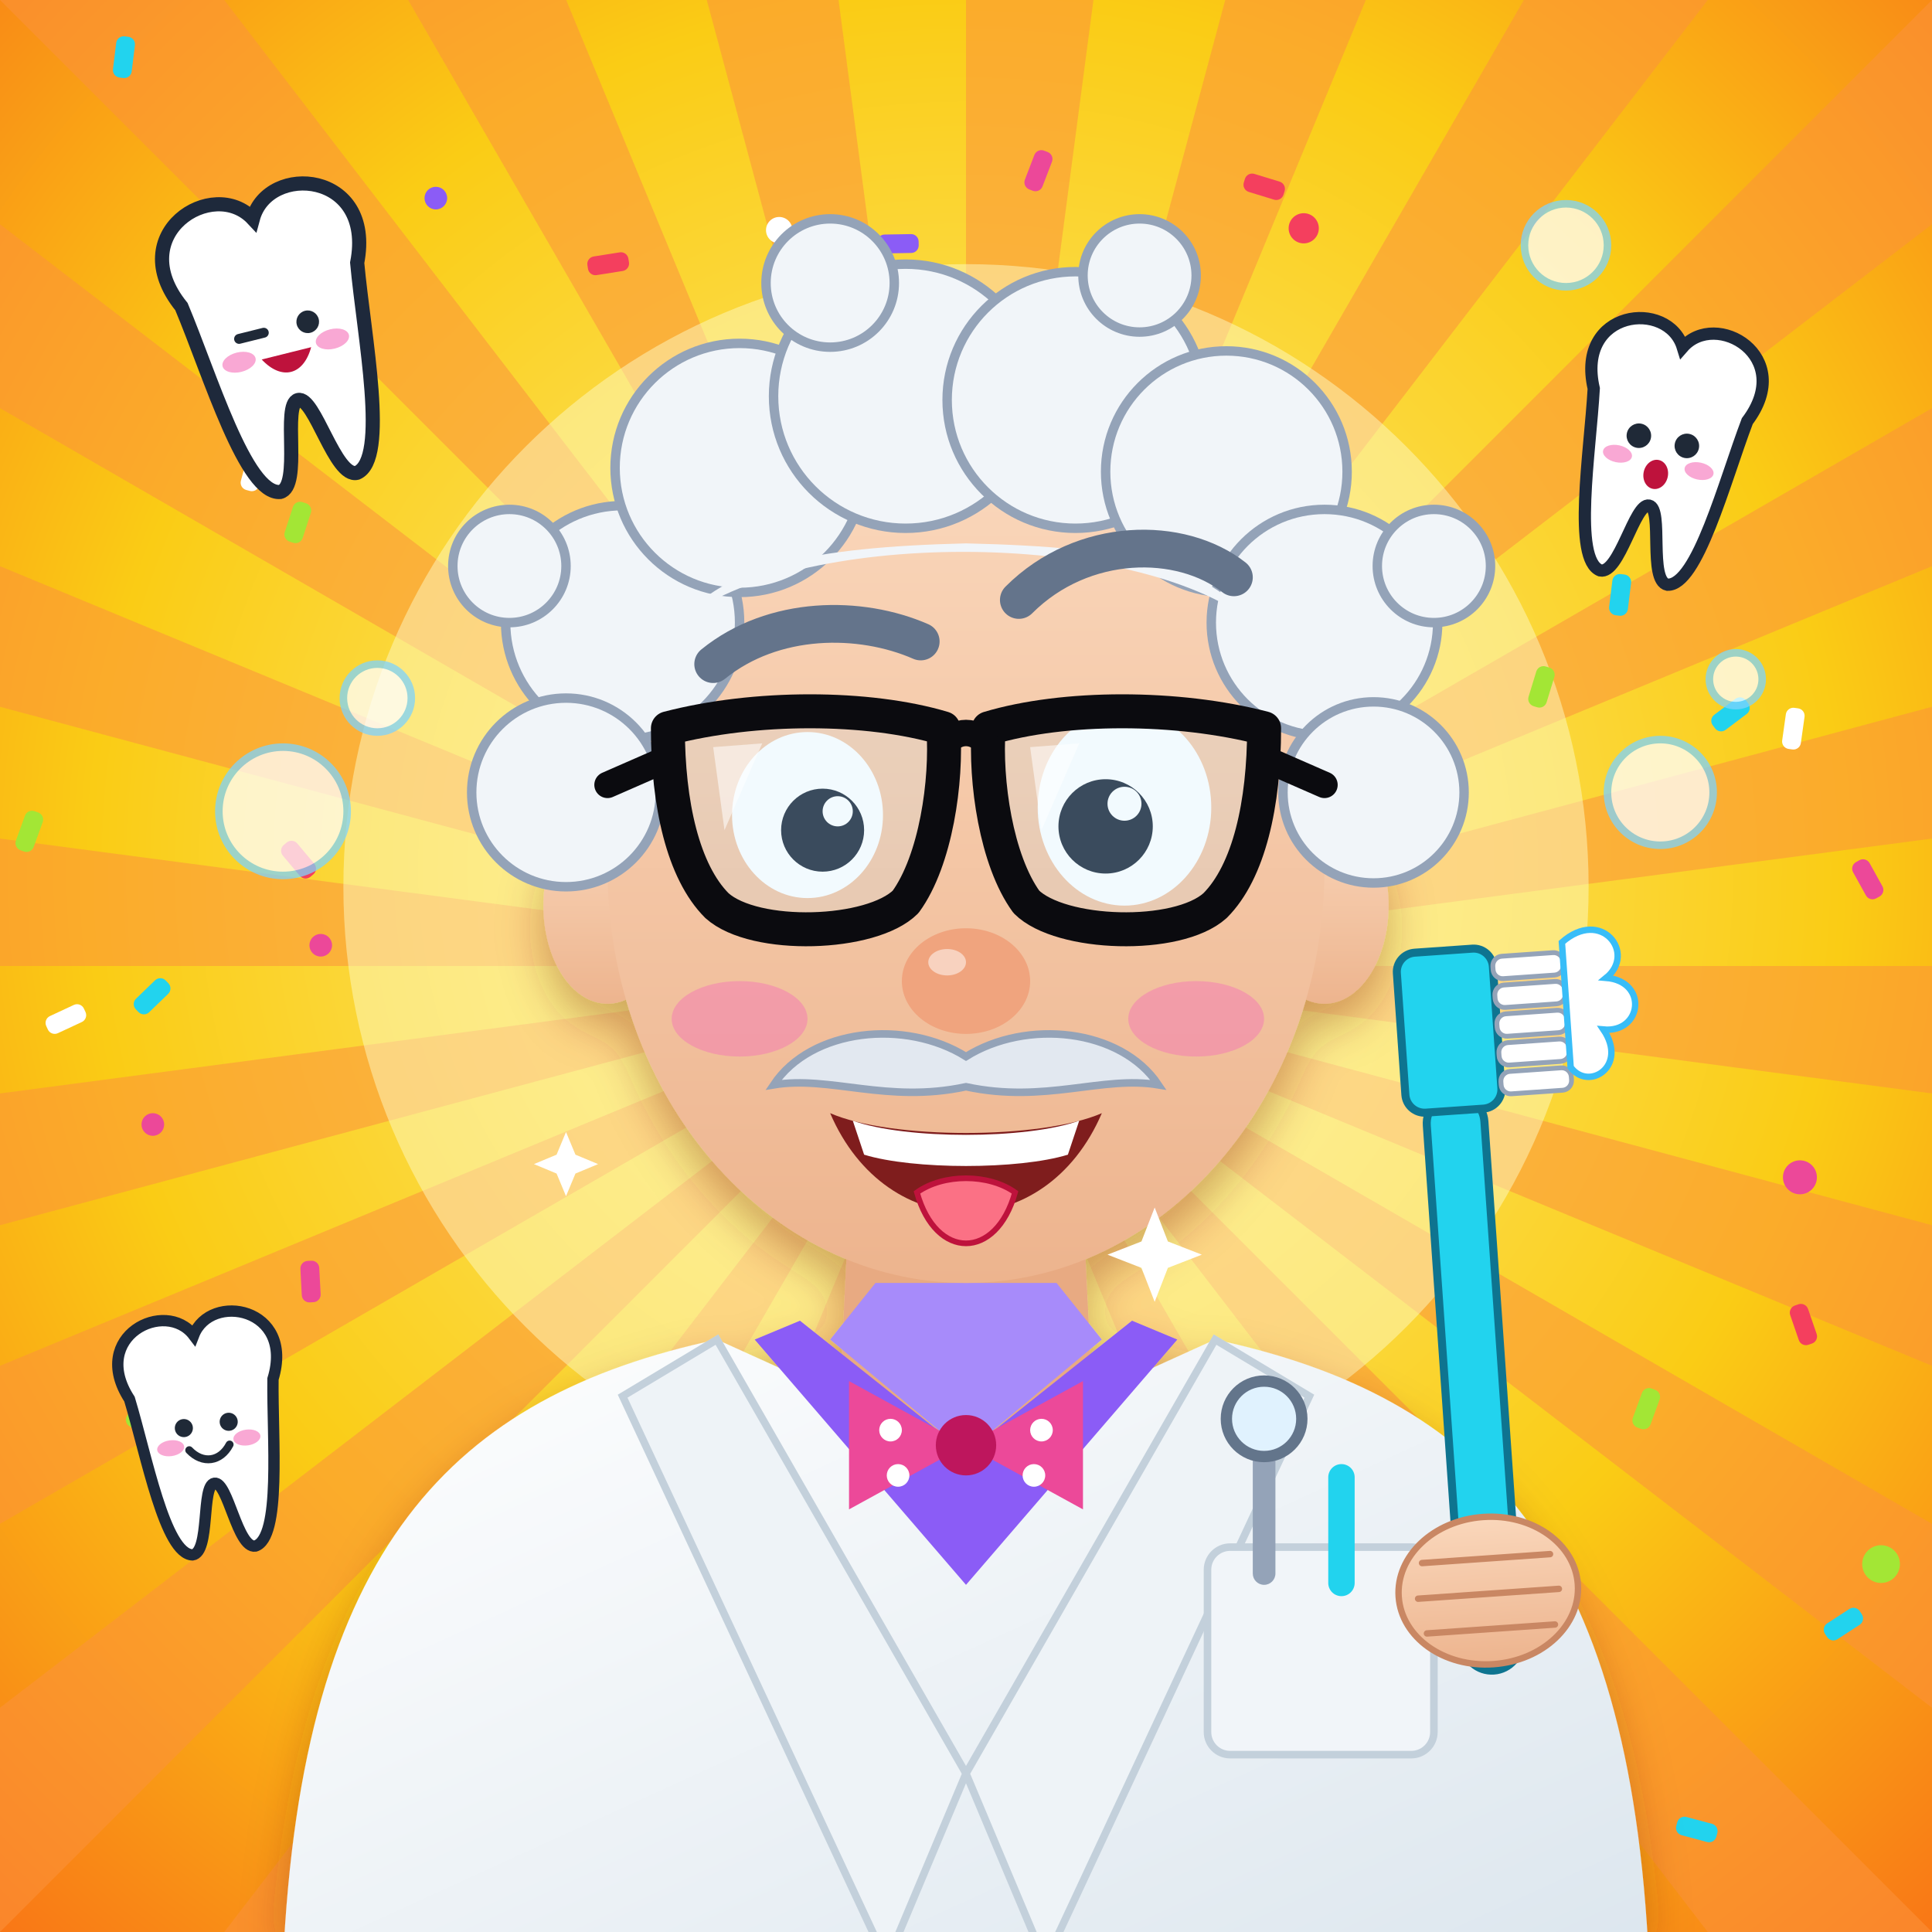
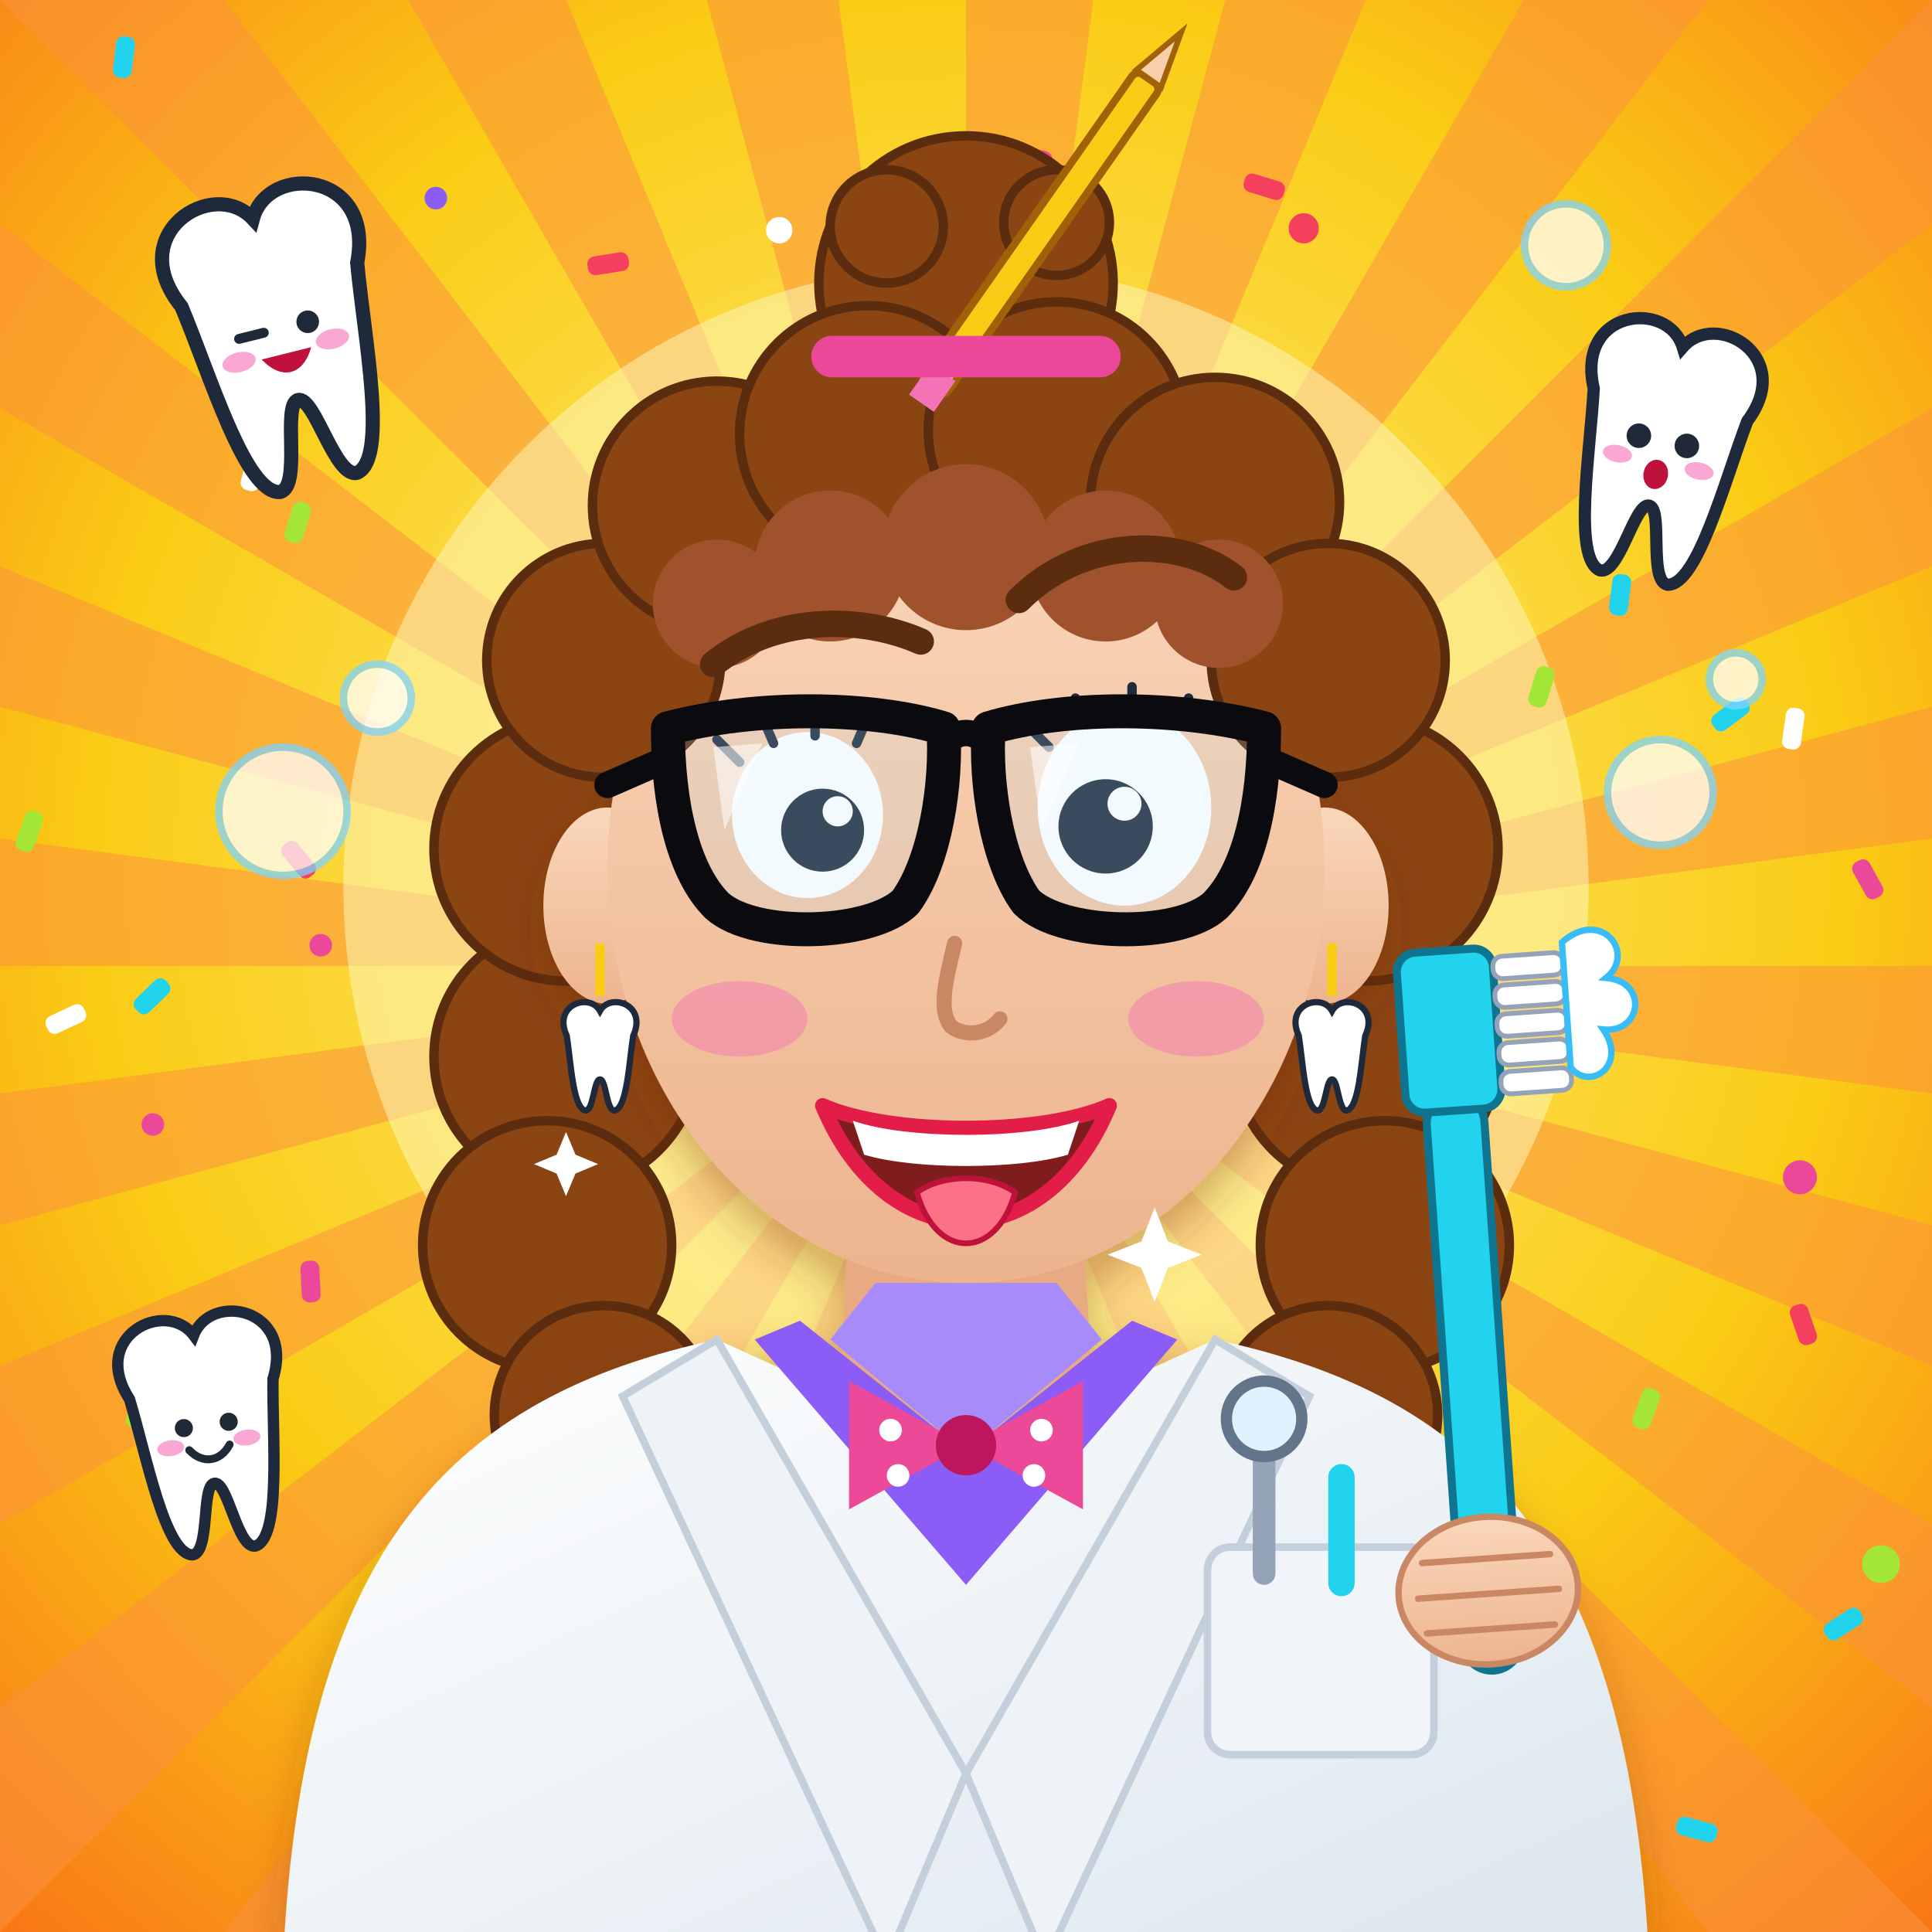
<svg xmlns="http://www.w3.org/2000/svg" width="1024" height="1024" viewBox="0 0 1024 1024">
  <defs>
    <radialGradient id="bg" cx=".5" cy=".45" r=".75">
      <stop offset="0" stop-color="#FEF08A" />
      <stop offset=".6" stop-color="#FACC15" />
      <stop offset="1" stop-color="#F97316" />
    </radialGradient>
    <linearGradient id="skin" x1="0" y1="0" x2="0" y2="1">
      <stop offset="0" stop-color="#FAD7BB" />
      <stop offset="1" stop-color="#EDB48E" />
    </linearGradient>
    <linearGradient id="coat" x1="0" y1="0" x2="1" y2="1">
      <stop offset="0" stop-color="#FFFFFF" />
      <stop offset="1" stop-color="#DCE6EE" />
    </linearGradient>
    <filter id="sh" x="-20%" y="-20%" width="140%" height="140%">
      <feDropShadow dx="0" dy="12" stdDeviation="12" flood-color="#7C2D12" flood-opacity=".35" />
    </filter>
  </defs>
  <rect width="1024" height="1024" fill="url(#bg)" />
  <path d="M512 512 L1712 512 L1702 669 Z" fill="#FB923C" opacity=".55" />
  <path d="M512 512 L1671 823 L1621 971 Z" fill="#FB923C" opacity=".55" />
  <path d="M512 512 L1551 1112 L1464 1243 Z" fill="#FB923C" opacity=".55" />
  <path d="M512 512 L1361 1361 L1243 1464 Z" fill="#FB923C" opacity=".55" />
  <path d="M512 512 L1112 1551 L971 1621 Z" fill="#FB923C" opacity=".55" />
  <path d="M512 512 L823 1671 L669 1702 Z" fill="#FB923C" opacity=".55" />
  <path d="M512 512 L512 1712 L355 1702 Z" fill="#FB923C" opacity=".55" />
  <path d="M512 512 L201 1671 L53 1621 Z" fill="#FB923C" opacity=".55" />
  <path d="M512 512 L-88 1551 L-219 1464 Z" fill="#FB923C" opacity=".55" />
  <path d="M512 512 L-337 1361 L-440 1243 Z" fill="#FB923C" opacity=".55" />
  <path d="M512 512 L-527 1112 L-597 971 Z" fill="#FB923C" opacity=".55" />
  <path d="M512 512 L-647 823 L-678 669 Z" fill="#FB923C" opacity=".55" />
  <path d="M512 512 L-688 512 L-678 355 Z" fill="#FB923C" opacity=".55" />
  <path d="M512 512 L-647 201 L-597 53 Z" fill="#FB923C" opacity=".55" />
  <path d="M512 512 L-527 -88 L-440 -219 Z" fill="#FB923C" opacity=".55" />
  <path d="M512 512 L-337 -337 L-219 -440 Z" fill="#FB923C" opacity=".55" />
  <path d="M512 512 L-88 -527 L53 -597 Z" fill="#FB923C" opacity=".55" />
  <path d="M512 512 L201 -647 L355 -678 Z" fill="#FB923C" opacity=".55" />
  <path d="M512 512 L512 -688 L669 -678 Z" fill="#FB923C" opacity=".55" />
  <path d="M512 512 L823 -647 L971 -597 Z" fill="#FB923C" opacity=".55" />
  <path d="M512 512 L1112 -527 L1243 -440 Z" fill="#FB923C" opacity=".55" />
  <path d="M512 512 L1361 -337 L1464 -219 Z" fill="#FB923C" opacity=".55" />
  <path d="M512 512 L1551 -88 L1621 53 Z" fill="#FB923C" opacity=".55" />
  <path d="M512 512 L1671 201 L1702 355 Z" fill="#FB923C" opacity=".55" />
  <circle cx="512" cy="470" r="330" fill="#FEF9C3" opacity=".5" />
  <rect x="661" y="91" width="22" height="10" rx="4" fill="#F43F5E" transform="rotate(17 661 91)" />
  <circle cx="231" cy="105" r="6" fill="#8B5CF6" />
  <rect x="142" y="240" width="22" height="10" rx="4" fill="#FFFFFF" transform="rotate(105 142 240)" />
  <circle cx="81" cy="596" r="6" fill="#EC4899" />
  <rect x="865" y="305" width="22" height="10" rx="4" fill="#22D3EE" transform="rotate(97 865 305)" />
  <circle cx="691" cy="121" r="8" fill="#F43F5E" />
  <rect x="559" y="82" width="22" height="10" rx="4" fill="#EC4899" transform="rotate(111 559 82)" />
  <rect x="929" y="376" width="22" height="10" rx="4" fill="#22D3EE" transform="rotate(143 929 376)" />
  <rect x="881" y="738" width="22" height="10" rx="4" fill="#A3E635" transform="rotate(110 881 738)" />
  <rect x="92" y="524" width="22" height="10" rx="4" fill="#22D3EE" transform="rotate(136 92 524)" />
  <circle cx="170" cy="501" r="6" fill="#EC4899" />
  <rect x="825" y="355" width="22" height="10" rx="4" fill="#A3E635" transform="rotate(107 825 355)" />
  <rect x="847" y="950" width="22" height="10" rx="4" fill="#8B5CF6" transform="rotate(125 847 950)" />
  <rect x="84" y="739" width="22" height="10" rx="4" fill="#A3E635" transform="rotate(116 84 739)" />
  <circle cx="997" cy="829" r="10" fill="#A3E635" />
  <rect x="155" y="444" width="22" height="10" rx="4" fill="#F43F5E" transform="rotate(50 155 444)" />
  <rect x="890" y="962" width="22" height="10" rx="4" fill="#22D3EE" transform="rotate(15 890 962)" />
  <rect x="169" y="668" width="22" height="10" rx="4" fill="#EC4899" transform="rotate(87 169 668)" />
  <rect x="24" y="432" width="22" height="10" rx="4" fill="#A3E635" transform="rotate(110 24 432)" />
  <rect x="334" y="143" width="22" height="10" rx="4" fill="#F43F5E" transform="rotate(171 334 143)" />
  <rect x="957" y="690" width="22" height="10" rx="4" fill="#F43F5E" transform="rotate(71 957 690)" />
  <circle cx="413" cy="122" r="7" fill="#FFFFFF" />
  <rect x="989" y="454" width="22" height="10" rx="4" fill="#EC4899" transform="rotate(61 989 454)" />
  <rect x="72" y="20" width="22" height="10" rx="4" fill="#22D3EE" transform="rotate(97 72 20)" />
  <circle cx="954" cy="624" r="9" fill="#EC4899" />
  <rect x="166" y="268" width="22" height="10" rx="4" fill="#A3E635" transform="rotate(108 166 268)" />
  <rect x="487" y="134" width="22" height="10" rx="4" fill="#8B5CF6" transform="rotate(179 487 134)" />
  <rect x="105" y="121" width="22" height="10" rx="4" fill="#A3E635" transform="rotate(133 105 121)" />
  <rect x="957" y="376" width="22" height="10" rx="4" fill="#FFFFFF" transform="rotate(98 957 376)" />
  <rect x="47" y="540" width="22" height="10" rx="4" fill="#FFFFFF" transform="rotate(155 47 540)" />
  <rect x="989" y="859" width="22" height="10" rx="4" fill="#22D3EE" transform="rotate(147 989 859)" />
  <g fill="#fff" opacity=".75" stroke="#7DD3FC" stroke-width="4">
    <circle cx="150" cy="430" r="34" />
    <circle cx="200" cy="370" r="18" />
    <circle cx="880" cy="420" r="28" />
    <circle cx="920" cy="360" r="14" />
    <circle cx="830" cy="130" r="22" />
  </g>
  <g transform="translate(150,180) rotate(-14) scale(1.5)">
    <path d="M-32 -20 C-46 -50 -10 -62 0 -44 C10 -62 46 -50 32 -20 C28 6 26 50 14 52 C6 52 6 22 0 22 C-6 22 -6 52 -14 52 C-26 50 -28 6 -32 -20 Z" fill="#fff" stroke="#1E293B" stroke-width="5" />
    <path d="M-15 -4 L-6 -4" stroke="#1F2937" stroke-width="3.5" stroke-linecap="round" />
    <circle cx="10" cy="-4" r="4" fill="#1F2937" />
    <path d="M-9 5 C-4 14 4 14 9 5 Z" fill="#BE123C" />
    <ellipse cx="-17" cy="4" rx="6" ry="3.5" fill="#F9A8D4" />
    <ellipse cx="17" cy="4" rx="6" ry="3.5" fill="#F9A8D4" />
  </g>
  <g transform="translate(880,240) rotate(12) scale(1.3)">
    <path d="M-32 -20 C-46 -50 -10 -62 0 -44 C10 -62 46 -50 32 -20 C28 6 26 50 14 52 C6 52 6 22 0 22 C-6 22 -6 52 -14 52 C-26 50 -28 6 -32 -20 Z" fill="#fff" stroke="#1E293B" stroke-width="5" />
    <circle cx="-10" cy="-5" r="5" fill="#1F2937" />
    <circle cx="10" cy="-5" r="5" fill="#1F2937" />
    <ellipse cx="0" cy="9" rx="5" ry="6" fill="#BE123C" />
    <ellipse cx="-17" cy="4" rx="6" ry="3.5" fill="#F9A8D4" />
    <ellipse cx="17" cy="4" rx="6" ry="3.5" fill="#F9A8D4" />
  </g>
  <g transform="translate(110,760) rotate(-8) scale(1.2)">
    <path d="M-32 -20 C-46 -50 -10 -62 0 -44 C10 -62 46 -50 32 -20 C28 6 26 50 14 52 C6 52 6 22 0 22 C-6 22 -6 52 -14 52 C-26 50 -28 6 -32 -20 Z" fill="#fff" stroke="#1E293B" stroke-width="5" />
    <circle cx="-10" cy="-4" r="4" fill="#1F2937" />
    <circle cx="10" cy="-4" r="4" fill="#1F2937" />
    <path d="M-9 6 C-4 13 4 13 9 6" stroke="#1F2937" stroke-width="3.5" fill="none" stroke-linecap="round" />
    <ellipse cx="-17" cy="4" rx="6" ry="3.5" fill="#F9A8D4" />
    <ellipse cx="17" cy="4" rx="6" ry="3.5" fill="#F9A8D4" />
  </g>
+   <g fill="#8B4513" stroke="#5B2C0E" stroke-width="5">
+     <circle cx="300" cy="560" r="70" />
+     <circle cx="290" cy="660" r="66" />
+     <circle cx="320" cy="750" r="58" />
+     <circle cx="300" cy="450" r="70" />
+     <circle cx="724" cy="560" r="70" />
+     <circle cx="734" cy="660" r="66" />
+     <circle cx="704" cy="750" r="58" />
+     <circle cx="724" cy="450" r="70" />
+   </g>
  <g filter="url(#sh)">
    <path d="M452 600 L572 600 L580 760 L444 760 Z" fill="#E8AA82" />
    <g transform="translate(0,-60)">
      <path d="M150 1100 C160 880 240 800 380 770 L512 830 L644 770 C784 800 864 880 874 1100 Z" fill="url(#coat)" />
      <path d="M400 770 L512 900 L624 770 L600 760 L512 830 L424 760 Z" fill="#8B5CF6" />
      <path d="M440 770 L512 830 L584 770 L560 740 L464 740 Z" fill="#A78BFA" />
      <path d="M380 770 L512 1000 L470 1100 L330 800 Z" fill="#EEF3F7" stroke="#C3D0DB" stroke-width="4" />
      <path d="M644 770 L512 1000 L554 1100 L694 800 Z" fill="#EEF3F7" stroke="#C3D0DB" stroke-width="4" />
      <g transform="translate(512,826)">
        <path d="M0 0 L-62 -34 L-62 34 Z M0 0 L62 -34 L62 34 Z" fill="#EC4899" />
        <circle cx="-40" cy="-8" r="6" fill="#fff" />
        <circle cx="-36" cy="16" r="6" fill="#fff" />
        <circle cx="40" cy="-8" r="6" fill="#fff" />
        <circle cx="36" cy="16" r="6" fill="#fff" />
        <circle r="16" fill="#BE185D" />
      </g>
      <rect x="640" y="880" width="120" height="110" rx="12" fill="#F1F5F9" stroke="#C3D0DB" stroke-width="4" />
      <rect x="664" y="820" width="12" height="80" rx="6" fill="#94A3B8" />
      <circle cx="670" cy="812" r="20" fill="#E0F2FE" stroke="#64748B" stroke-width="6" />
      <rect x="704" y="836" width="14" height="70" rx="7" fill="#22D3EE" />
    </g>
    <ellipse cx="322" cy="480" rx="34" ry="52" fill="url(#skin)" />
    <ellipse cx="702" cy="480" rx="34" ry="52" fill="url(#skin)" />
    <ellipse cx="512" cy="460" rx="190" ry="220" fill="url(#skin)" />
  </g>
-   <g fill="#F1F5F9" stroke="#94A3B8" stroke-width="5">
-     <circle cx="330" cy="330" r="62" />
-     <circle cx="300" cy="420" r="50" />
-     <circle cx="392" cy="248" r="66" />
-     <circle cx="480" cy="210" r="70" />
-     <circle cx="570" cy="212" r="68" />
-     <circle cx="650" cy="250" r="64" />
-     <circle cx="702" cy="330" r="60" />
-     <circle cx="728" cy="420" r="48" />
-     <circle cx="440" cy="150" r="34" />
-     <circle cx="604" cy="146" r="30" />
-     <circle cx="270" cy="300" r="30" />
-     <circle cx="760" cy="300" r="30" />
-   </g>
-   <path d="M360 330 C420 280 600 280 664 330 C640 300 600 290 512 288 C430 290 384 300 360 330 Z" fill="#F1F5F9" />
-   <path d="M378 352 C410 326 456 326 488 340" stroke="#64748B" stroke-width="20" fill="none" stroke-linecap="round" />
-   <path d="M540 318 C574 284 626 284 654 306" stroke="#64748B" stroke-width="20" fill="none" stroke-linecap="round" />
+   <g fill="#8B4513" stroke="#5B2C0E" stroke-width="5">
+     <circle cx="512" cy="150" r="78" />
+     <circle cx="470" cy="120" r="30" />
+     <circle cx="560" cy="118" r="28" />
+     <circle cx="320" cy="350" r="62" />
+     <circle cx="380" cy="268" r="66" />
+     <circle cx="460" cy="230" r="68" />
+     <circle cx="560" cy="228" r="68" />
+     <circle cx="644" cy="266" r="66" />
+     <circle cx="704" cy="350" r="62" />
+   </g>
+   <g fill="#A0522D">
+     <circle cx="440" cy="300" r="40" />
+     <circle cx="512" cy="290" r="44" />
+     <circle cx="586" cy="300" r="40" />
+     <circle cx="380" cy="320" r="34" />
+     <circle cx="646" cy="320" r="34" />
+   </g>
+   <g transform="translate(540,140) rotate(35)">
+     <rect x="-8" y="-120" width="16" height="200" rx="4" fill="#FACC15" stroke="#A16207" stroke-width="4" />
+     <path d="M-8 -120 L0 -150 L8 -120 Z" fill="#F5D0A9" stroke="#A16207" stroke-width="3" />
+     <rect x="-8" y="70" width="16" height="20" fill="#F472B6" />
+   </g>
+   <rect x="430" y="178" width="164" height="22" rx="11" fill="#EC4899" />
+   <path d="M378 352 C410 326 456 326 488 340" stroke="#5B2C0E" stroke-width="14" fill="none" stroke-linecap="round" />
+   <path d="M540 318 C574 284 626 284 654 306" stroke="#5B2C0E" stroke-width="14" fill="none" stroke-linecap="round" />
  <ellipse cx="428" cy="432" rx="40" ry="44" fill="#fff" />
  <circle cx="436" cy="440" r="22" fill="#1E293B" />
  <circle cx="444" cy="430" r="8" fill="#fff" />
  <ellipse cx="596" cy="428" rx="46" ry="52" fill="#fff" />
  <circle cx="586" cy="438" r="25" fill="#1E293B" />
  <circle cx="596" cy="426" r="9" fill="#fff" />
+   <path d="M392 404 L380 392 M410 394 L404 380 M432 390 L432 376 M454 394 L460 380" stroke="#1E293B" stroke-width="5" stroke-linecap="round" />
+   <path d="M556 396 L544 384 M576 384 L570 370 M600 378 L600 364 M624 384 L630 370" stroke="#1E293B" stroke-width="5" stroke-linecap="round" />
  <g fill="#BAE6FD" fill-opacity=".18" stroke="#0B0B0F" stroke-width="18" stroke-linejoin="round">
    <path d="M354 386 C400 374 460 374 500 386 C502 414 496 456 480 478 C462 496 400 498 380 480 C362 462 354 426 354 386 Z" />
    <path d="M670 386 C624 374 564 374 524 386 C522 414 528 456 544 478 C562 496 624 498 644 480 C662 462 670 426 670 386 Z" />
  </g>
  <path d="M500 396 C506 386 518 386 524 396" stroke="#0B0B0F" stroke-width="14" fill="none" />
  <path d="M322 416 L354 402 M702 416 L670 402" stroke="#0B0B0F" stroke-width="14" stroke-linecap="round" />
  <path d="M378 396 L404 394 L384 440 Z M546 396 L572 394 L552 440 Z" fill="#fff" opacity=".55" />
-   <ellipse cx="512" cy="520" rx="34" ry="28" fill="#F0A47E" />
-   <ellipse cx="502" cy="510" rx="10" ry="7" fill="#fff" opacity=".5" />
-   <path d="M512 560 C480 540 430 545 410 575 C440 570 470 585 512 576 C554 585 584 570 614 575 C594 545 544 540 512 560 Z" fill="#E2E8F0" stroke="#94A3B8" stroke-width="4" />
-   <path d="M440 590 C470 660 554 660 584 590 C552 604 472 604 440 590 Z" fill="#7F1D1D" />
+   <path d="M506 500 C500 524 498 536 504 544 C512 550 524 548 530 540" stroke="#C98763" stroke-width="8" fill="none" stroke-linecap="round" />
+   <path d="M436 586 C470 668 554 668 588 586 C552 602 472 602 436 586 Z" fill="#7F1D1D" stroke="#E11D48" stroke-width="8" stroke-linejoin="round" />
  <path d="M452 594 C480 604 544 604 572 594 L566 612 C540 620 484 620 458 612 Z" fill="#FFFFFF" />
  <path d="M486 632 C496 668 528 668 538 632 C524 622 500 622 486 632 Z" fill="#FB7185" stroke="#BE123C" stroke-width="3" />
  <ellipse cx="392" cy="540" rx="36" ry="20" fill="#F472B6" opacity=".45" />
  <ellipse cx="634" cy="540" rx="36" ry="20" fill="#F472B6" opacity=".45" />
  <g transform="translate(790,860) rotate(-4) scale(.85)">
    <rect x="-18" y="-330" width="36" height="360" rx="18" fill="#22D3EE" stroke="#0E7490" stroke-width="5" />
    <rect x="-30" y="-420" width="60" height="100" rx="12" fill="#22D3EE" stroke="#0E7490" stroke-width="5" />
    <g fill="#fff" stroke="#94A3B8" stroke-width="3">
      <rect x="30" y="-414" width="44" height="14" rx="6" />
      <rect x="30" y="-396" width="44" height="14" rx="6" />
      <rect x="30" y="-378" width="44" height="14" rx="6" />
      <rect x="30" y="-360" width="44" height="14" rx="6" />
      <rect x="30" y="-342" width="44" height="14" rx="6" />
    </g>
    <path d="M74 -420 C100 -440 120 -410 100 -396 C126 -392 120 -360 96 -364 C110 -340 84 -326 74 -342 Z" fill="#fff" stroke="#38BDF8" stroke-width="4" />
    <g>
      <ellipse cx="0" cy="-20" rx="56" ry="46" fill="url(#skin)" stroke="#C98763" stroke-width="4" />
      <path d="M-40 -40 H40 M-44 -18 H44 M-40 4 H40" stroke="#C98763" stroke-width="4" stroke-linecap="round" />
    </g>
  </g>
+   <g transform="translate(318,560) scale(.55)">
+     <path d="M-32 -20 C-46 -50 -10 -62 0 -44 C10 -62 46 -50 32 -20 C28 6 26 50 14 52 C6 52 6 22 0 22 C-6 22 -6 52 -14 52 C-26 50 -28 6 -32 -20 Z" fill="#fff" stroke="#1E293B" stroke-width="6" />
+   </g>
+   <path d="M318 528 V500" stroke="#FACC15" stroke-width="5" />
+   <g transform="translate(706,560) scale(.55)">
+     <path d="M-32 -20 C-46 -50 -10 -62 0 -44 C10 -62 46 -50 32 -20 C28 6 26 50 14 52 C6 52 6 22 0 22 C-6 22 -6 52 -14 52 C-26 50 -28 6 -32 -20 Z" fill="#fff" stroke="#1E293B" stroke-width="6" />
+   </g>
+   <path d="M706 528 V500" stroke="#FACC15" stroke-width="5" />
  <path d="M612 640 l7 18 l18 7 l-18 7 l-7 18 l-7-18 l-18-7 l18-7z" fill="#FFF" />
  <path d="M300 600 l5 12 l12 5 l-12 5 l-5 12 l-5-12 l-12-5 l12-5z" fill="#FFF" />
</svg>
